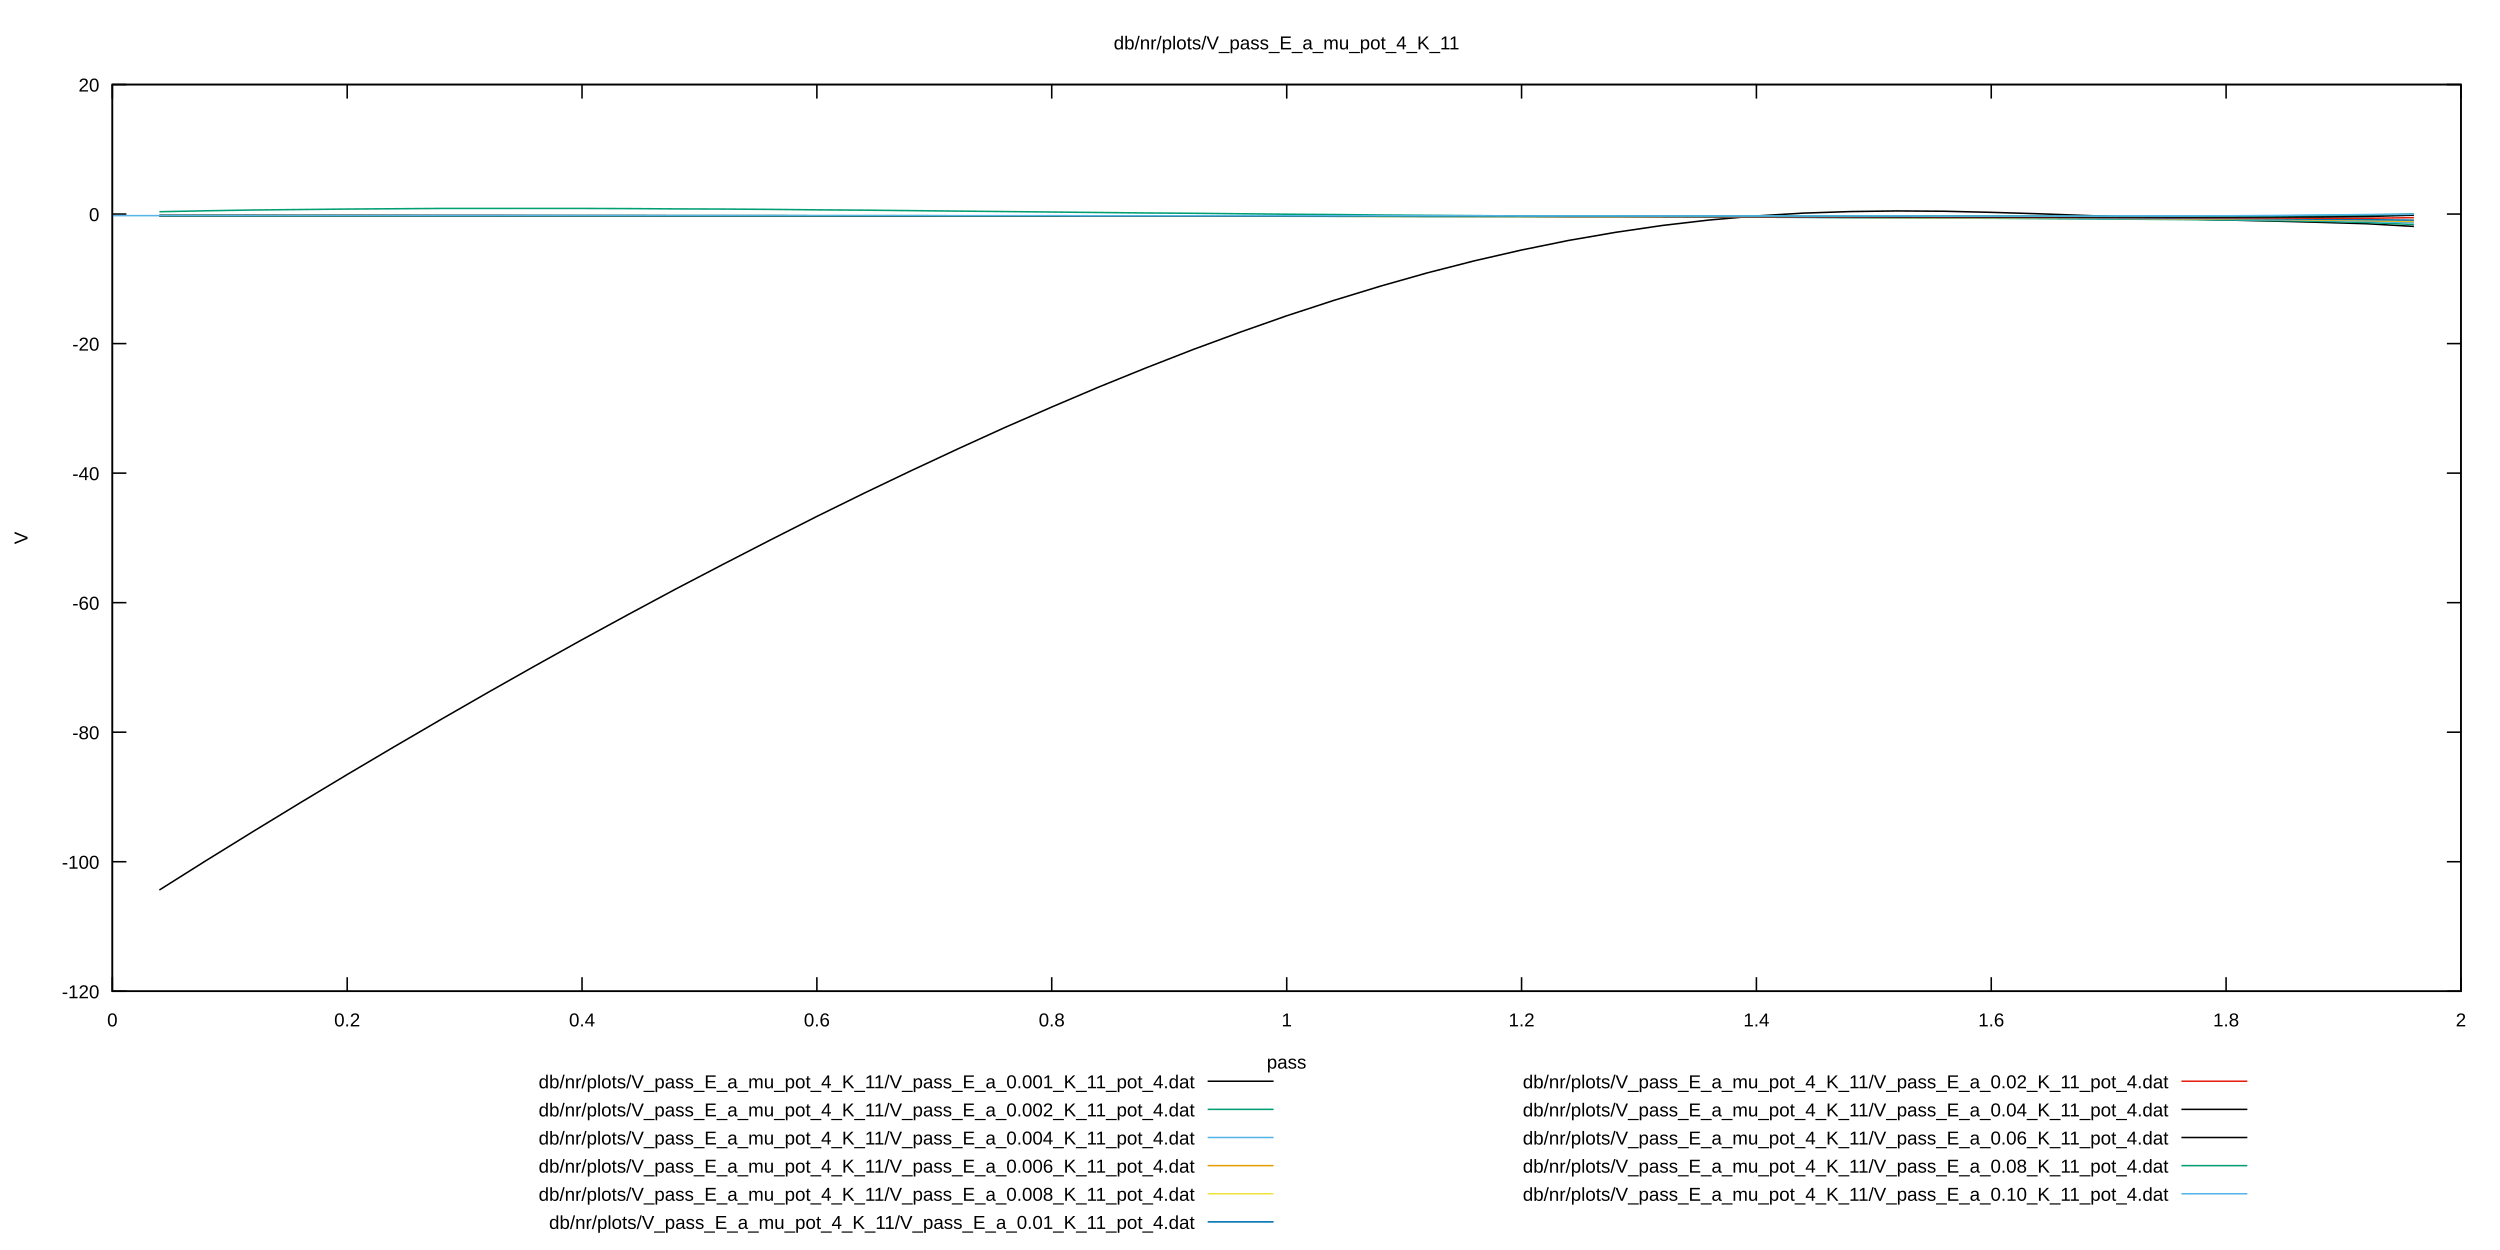
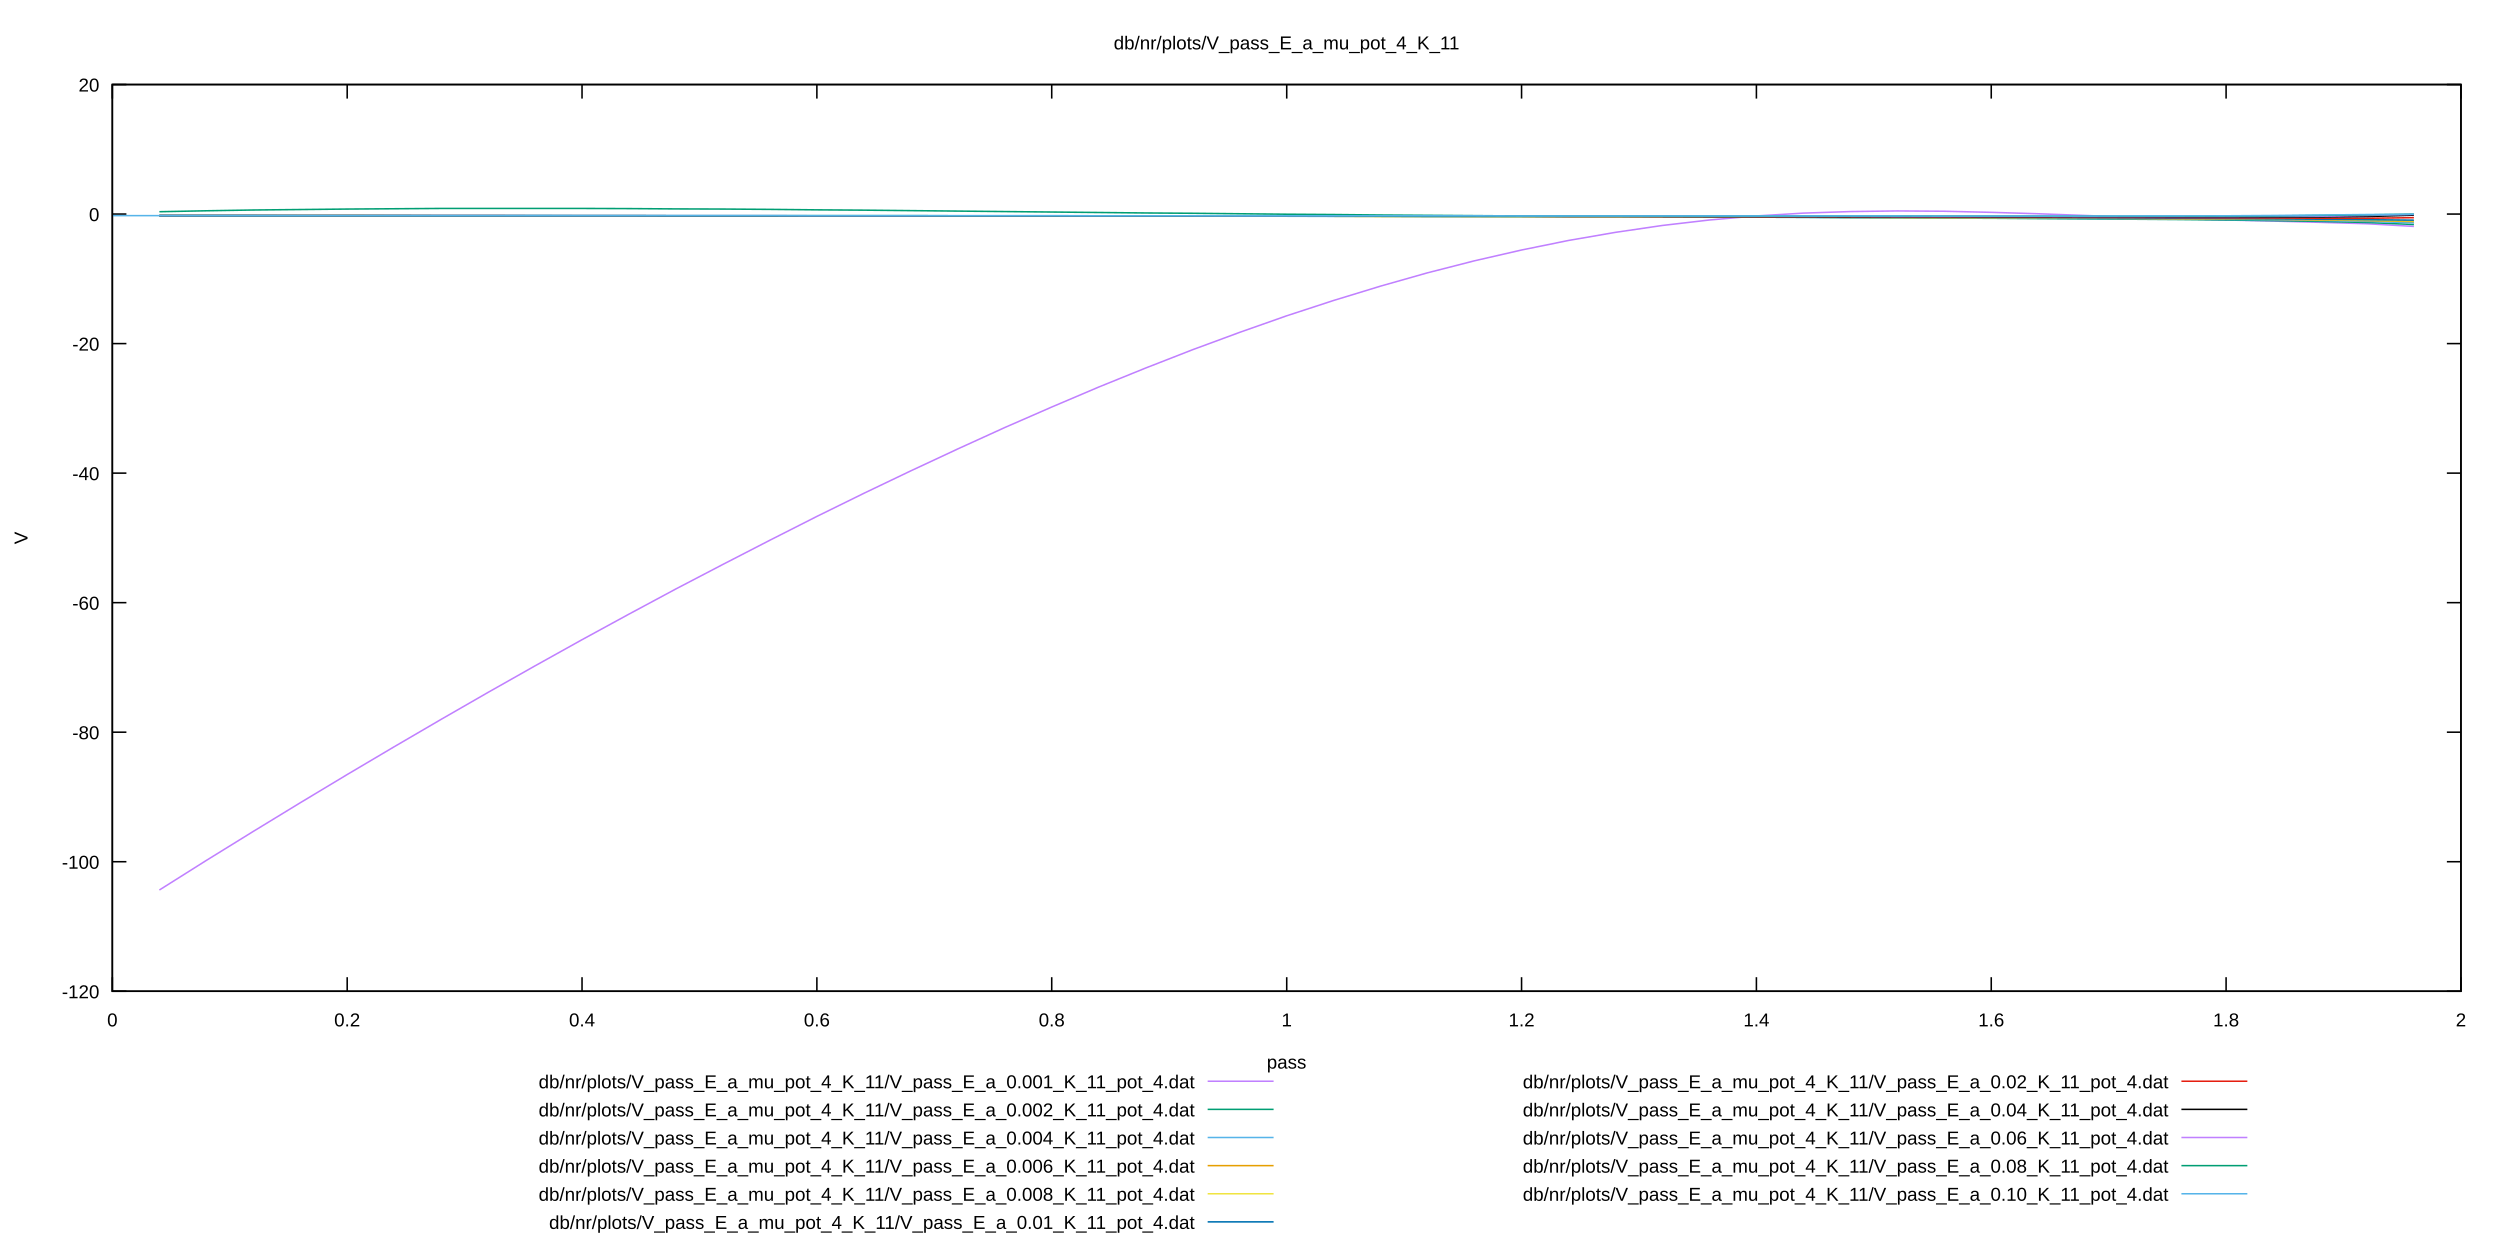
<svg xmlns="http://www.w3.org/2000/svg" xmlns:xlink="http://www.w3.org/1999/xlink" width="1600" height="800" viewBox="0 0 1600 800">
  <g id="gnuplot_canvas">
    <rect x="0" y="0" width="1600" height="800" fill="none" />
    <defs>
      <circle id="gpDot" r="0.5" stroke-width="0.5" />
      <path id="gpPt0" stroke-width="0.222" stroke="currentColor" d="M-1,0 h2 M0,-1 v2" />
      <path id="gpPt1" stroke-width="0.222" stroke="currentColor" d="M-1,-1 L1,1 M1,-1 L-1,1" />
      <path id="gpPt2" stroke-width="0.222" stroke="currentColor" d="M-1,0 L1,0 M0,-1 L0,1 M-1,-1 L1,1 M-1,1 L1,-1" />
      <rect id="gpPt3" stroke-width="0.222" stroke="currentColor" x="-1" y="-1" width="2" height="2" />
      <rect id="gpPt4" stroke-width="0.222" stroke="currentColor" fill="currentColor" x="-1" y="-1" width="2" height="2" />
      <circle id="gpPt5" stroke-width="0.222" stroke="currentColor" cx="0" cy="0" r="1" />
      <use xlink:href="#gpPt5" id="gpPt6" fill="currentColor" stroke="none" />
      <path id="gpPt7" stroke-width="0.222" stroke="currentColor" d="M0,-1.33 L-1.33,0.67 L1.33,0.67 z" />
      <use xlink:href="#gpPt7" id="gpPt8" fill="currentColor" stroke="none" />
      <use xlink:href="#gpPt7" id="gpPt9" stroke="currentColor" transform="rotate(180)" />
      <use xlink:href="#gpPt9" id="gpPt10" fill="currentColor" stroke="none" />
      <use xlink:href="#gpPt3" id="gpPt11" stroke="currentColor" transform="rotate(45)" />
      <use xlink:href="#gpPt11" id="gpPt12" fill="currentColor" stroke="none" />
      <path id="gpPt13" stroke-width="0.222" stroke="currentColor" d="M0,1.330 L1.265,0.411 L0.782,-1.067 L-0.782,-1.076 L-1.265,0.411 z" />
      <use xlink:href="#gpPt13" id="gpPt14" fill="currentColor" stroke="none" />
      <filter id="textbox" filterUnits="objectBoundingBox" x="0" y="0" height="1" width="1">
        <feFlood flood-color="white" flood-opacity="1" result="bgnd" />
        <feComposite in="SourceGraphic" in2="bgnd" operator="atop" />
      </filter>
      <filter id="greybox" filterUnits="objectBoundingBox" x="0" y="0" height="1" width="1">
        <feFlood flood-color="lightgrey" flood-opacity="1" result="grey" />
        <feComposite in="SourceGraphic" in2="grey" operator="atop" />
      </filter>
    </defs>
    <g fill="none" color="white" stroke="currentColor" stroke-width="1.00" stroke-linecap="butt" stroke-linejoin="miter">
</g>
    <g fill="none" color="black" stroke="currentColor" stroke-width="1.00" stroke-linecap="butt" stroke-linejoin="miter">
      <path stroke="black" d="M71.9,634.4 L80.9,634.4 M1575.0,634.4 L1566.0,634.4  " />
      <g transform="translate(63.6,638.9)" stroke="none" fill="black" font-family="Arial" font-size="12.00" text-anchor="end">
        <text>
          <tspan font-family="Arial">-120</tspan>
        </text>
      </g>
    </g>
    <g fill="none" color="black" stroke="currentColor" stroke-width="1.00" stroke-linecap="butt" stroke-linejoin="miter">
      <path stroke="black" d="M71.9,551.5 L80.9,551.5 M1575.0,551.5 L1566.0,551.5  " />
      <g transform="translate(63.6,556.0)" stroke="none" fill="black" font-family="Arial" font-size="12.00" text-anchor="end">
        <text>
          <tspan font-family="Arial">-100</tspan>
        </text>
      </g>
    </g>
    <g fill="none" color="black" stroke="currentColor" stroke-width="1.00" stroke-linecap="butt" stroke-linejoin="miter">
      <path stroke="black" d="M71.9,468.6 L80.9,468.6 M1575.0,468.6 L1566.0,468.6  " />
      <g transform="translate(63.6,473.1)" stroke="none" fill="black" font-family="Arial" font-size="12.00" text-anchor="end">
        <text>
          <tspan font-family="Arial">-80</tspan>
        </text>
      </g>
    </g>
    <g fill="none" color="black" stroke="currentColor" stroke-width="1.00" stroke-linecap="butt" stroke-linejoin="miter">
      <path stroke="black" d="M71.9,385.7 L80.9,385.7 M1575.0,385.7 L1566.0,385.7  " />
      <g transform="translate(63.6,390.2)" stroke="none" fill="black" font-family="Arial" font-size="12.00" text-anchor="end">
        <text>
          <tspan font-family="Arial">-60</tspan>
        </text>
      </g>
    </g>
    <g fill="none" color="black" stroke="currentColor" stroke-width="1.00" stroke-linecap="butt" stroke-linejoin="miter">
      <path stroke="black" d="M71.9,302.8 L80.9,302.8 M1575.0,302.8 L1566.0,302.8  " />
      <g transform="translate(63.6,307.3)" stroke="none" fill="black" font-family="Arial" font-size="12.00" text-anchor="end">
        <text>
          <tspan font-family="Arial">-40</tspan>
        </text>
      </g>
    </g>
    <g fill="none" color="black" stroke="currentColor" stroke-width="1.00" stroke-linecap="butt" stroke-linejoin="miter">
      <path stroke="black" d="M71.9,219.9 L80.9,219.9 M1575.0,219.9 L1566.0,219.9  " />
      <g transform="translate(63.6,224.4)" stroke="none" fill="black" font-family="Arial" font-size="12.00" text-anchor="end">
        <text>
          <tspan font-family="Arial">-20</tspan>
        </text>
      </g>
    </g>
    <g fill="none" color="black" stroke="currentColor" stroke-width="1.00" stroke-linecap="butt" stroke-linejoin="miter">
      <path stroke="black" d="M71.9,137.0 L80.9,137.0 M1575.0,137.0 L1566.0,137.0  " />
      <g transform="translate(63.6,141.5)" stroke="none" fill="black" font-family="Arial" font-size="12.00" text-anchor="end">
        <text>
          <tspan font-family="Arial"> 0</tspan>
        </text>
      </g>
    </g>
    <g fill="none" color="black" stroke="currentColor" stroke-width="1.00" stroke-linecap="butt" stroke-linejoin="miter">
      <path stroke="black" d="M71.9,54.1 L80.9,54.1 M1575.0,54.1 L1566.0,54.1  " />
      <g transform="translate(63.6,58.6)" stroke="none" fill="black" font-family="Arial" font-size="12.00" text-anchor="end">
        <text>
          <tspan font-family="Arial"> 20</tspan>
        </text>
      </g>
    </g>
    <g fill="none" color="black" stroke="currentColor" stroke-width="1.00" stroke-linecap="butt" stroke-linejoin="miter">
      <path stroke="black" d="M71.9,634.4 L71.9,625.4 M71.9,54.1 L71.9,63.1  " />
      <g transform="translate(71.9,656.9)" stroke="none" fill="black" font-family="Arial" font-size="12.00" text-anchor="middle">
        <text>
          <tspan font-family="Arial"> 0</tspan>
        </text>
      </g>
    </g>
    <g fill="none" color="black" stroke="currentColor" stroke-width="1.00" stroke-linecap="butt" stroke-linejoin="miter">
      <path stroke="black" d="M222.2,634.4 L222.2,625.4 M222.2,54.1 L222.2,63.1  " />
      <g transform="translate(222.2,656.9)" stroke="none" fill="black" font-family="Arial" font-size="12.00" text-anchor="middle">
        <text>
          <tspan font-family="Arial"> 0.2</tspan>
        </text>
      </g>
    </g>
    <g fill="none" color="black" stroke="currentColor" stroke-width="1.00" stroke-linecap="butt" stroke-linejoin="miter">
      <path stroke="black" d="M372.5,634.4 L372.5,625.4 M372.5,54.1 L372.5,63.1  " />
      <g transform="translate(372.5,656.9)" stroke="none" fill="black" font-family="Arial" font-size="12.00" text-anchor="middle">
        <text>
          <tspan font-family="Arial"> 0.4</tspan>
        </text>
      </g>
    </g>
    <g fill="none" color="black" stroke="currentColor" stroke-width="1.00" stroke-linecap="butt" stroke-linejoin="miter">
      <path stroke="black" d="M522.8,634.4 L522.8,625.4 M522.8,54.1 L522.8,63.1  " />
      <g transform="translate(522.8,656.9)" stroke="none" fill="black" font-family="Arial" font-size="12.00" text-anchor="middle">
        <text>
          <tspan font-family="Arial"> 0.6</tspan>
        </text>
      </g>
    </g>
    <g fill="none" color="black" stroke="currentColor" stroke-width="1.00" stroke-linecap="butt" stroke-linejoin="miter">
      <path stroke="black" d="M673.1,634.4 L673.1,625.4 M673.1,54.1 L673.1,63.1  " />
      <g transform="translate(673.1,656.9)" stroke="none" fill="black" font-family="Arial" font-size="12.00" text-anchor="middle">
        <text>
          <tspan font-family="Arial"> 0.8</tspan>
        </text>
      </g>
    </g>
    <g fill="none" color="black" stroke="currentColor" stroke-width="1.00" stroke-linecap="butt" stroke-linejoin="miter">
      <path stroke="black" d="M823.5,634.4 L823.5,625.4 M823.5,54.1 L823.5,63.1  " />
      <g transform="translate(823.5,656.9)" stroke="none" fill="black" font-family="Arial" font-size="12.00" text-anchor="middle">
        <text>
          <tspan font-family="Arial"> 1</tspan>
        </text>
      </g>
    </g>
    <g fill="none" color="black" stroke="currentColor" stroke-width="1.00" stroke-linecap="butt" stroke-linejoin="miter">
      <path stroke="black" d="M973.8,634.4 L973.8,625.4 M973.8,54.1 L973.8,63.1  " />
      <g transform="translate(973.8,656.9)" stroke="none" fill="black" font-family="Arial" font-size="12.00" text-anchor="middle">
        <text>
          <tspan font-family="Arial"> 1.2</tspan>
        </text>
      </g>
    </g>
    <g fill="none" color="black" stroke="currentColor" stroke-width="1.00" stroke-linecap="butt" stroke-linejoin="miter">
      <path stroke="black" d="M1124.1,634.4 L1124.1,625.4 M1124.1,54.1 L1124.1,63.1  " />
      <g transform="translate(1124.1,656.9)" stroke="none" fill="black" font-family="Arial" font-size="12.00" text-anchor="middle">
        <text>
          <tspan font-family="Arial"> 1.4</tspan>
        </text>
      </g>
    </g>
    <g fill="none" color="black" stroke="currentColor" stroke-width="1.00" stroke-linecap="butt" stroke-linejoin="miter">
      <path stroke="black" d="M1274.4,634.4 L1274.4,625.4 M1274.4,54.1 L1274.4,63.1  " />
      <g transform="translate(1274.4,656.9)" stroke="none" fill="black" font-family="Arial" font-size="12.00" text-anchor="middle">
        <text>
          <tspan font-family="Arial"> 1.6</tspan>
        </text>
      </g>
    </g>
    <g fill="none" color="black" stroke="currentColor" stroke-width="1.00" stroke-linecap="butt" stroke-linejoin="miter">
      <path stroke="black" d="M1424.7,634.4 L1424.7,625.4 M1424.7,54.1 L1424.7,63.1  " />
      <g transform="translate(1424.7,656.9)" stroke="none" fill="black" font-family="Arial" font-size="12.00" text-anchor="middle">
        <text>
          <tspan font-family="Arial"> 1.8</tspan>
        </text>
      </g>
    </g>
    <g fill="none" color="black" stroke="currentColor" stroke-width="1.00" stroke-linecap="butt" stroke-linejoin="miter">
      <path stroke="black" d="M1575.0,634.4 L1575.0,625.4 M1575.0,54.1 L1575.0,63.1  " />
      <g transform="translate(1575.0,656.9)" stroke="none" fill="black" font-family="Arial" font-size="12.00" text-anchor="middle">
        <text>
          <tspan font-family="Arial"> 2</tspan>
        </text>
      </g>
    </g>
    <g fill="none" color="black" stroke="currentColor" stroke-width="1.00" stroke-linecap="butt" stroke-linejoin="miter">
</g>
    <g fill="none" color="black" stroke="currentColor" stroke-width="1.00" stroke-linecap="butt" stroke-linejoin="miter">
      <path stroke="black" d="M71.9,54.1 L71.9,634.4 L1575.0,634.4 L1575.0,54.1 L71.9,54.1 Z  " />
    </g>
    <g fill="none" color="black" stroke="currentColor" stroke-width="1.00" stroke-linecap="butt" stroke-linejoin="miter">
      <g transform="translate(17.6,344.3) rotate(270)" stroke="none" fill="black" font-family="Arial" font-size="12.00" text-anchor="middle">
        <text>
          <tspan font-family="Arial">V</tspan>
        </text>
      </g>
    </g>
    <g fill="none" color="black" stroke="currentColor" stroke-width="1.00" stroke-linecap="butt" stroke-linejoin="miter">
      <g transform="translate(823.4,683.9)" stroke="none" fill="black" font-family="Arial" font-size="12.00" text-anchor="middle">
        <text>
          <tspan font-family="Arial">pass</tspan>
        </text>
      </g>
    </g>
    <g fill="none" color="black" stroke="currentColor" stroke-width="1.00" stroke-linecap="butt" stroke-linejoin="miter">
      <g transform="translate(823.4,31.6)" stroke="none" fill="black" font-family="Arial" font-size="12.00" text-anchor="middle">
        <text>db/nr/plots/V_pass_E_a_mu_pot_4_K_11</text>
      </g>
    </g>
    <g id="gnuplot_plot_1">
      <g fill="none" color="black" stroke="currentColor" stroke-width="1.00" stroke-linecap="butt" stroke-linejoin="miter">
        <g transform="translate(764.6,696.5)" stroke="none" fill="black" font-family="Arial" font-size="12.00" text-anchor="end">
          <text>db/nr/plots/V_pass_E_a_mu_pot_4_K_11/V_pass_E_a_0.001_K_11_pot_4.dat</text>
        </g>
      </g>
      <g fill="none" color="black" stroke="currentColor" stroke-width="1.00" stroke-linecap="butt" stroke-linejoin="miter">
-         <path stroke="rgb(  0,   0,   0)" d="M772.9,692.0 L815.1,692.0 M102.0,569.6 L132.0,550.7 L162.1,532.1 L192.1,513.8 L222.2,495.7 L252.3,477.9   L282.3,460.4 L312.4,443.1 L342.5,426.1 L372.5,409.4 L402.6,393.0 L432.6,376.9 L462.7,361.2 L492.8,345.7   L522.8,330.5 L552.9,315.7 L583.0,301.3 L613.0,287.3 L643.1,273.6 L673.1,260.5 L703.2,247.7 L733.3,235.5   L763.3,223.8 L793.4,212.7 L823.5,202.1 L853.5,192.3 L883.6,183.1 L913.6,174.6 L943.7,166.9 L973.8,160.0   L1003.8,153.9 L1033.9,148.7 L1063.9,144.3 L1094.0,140.8 L1124.1,138.2 L1154.1,136.4 L1184.2,135.4 L1214.3,135.0   L1244.3,135.2 L1274.4,135.9 L1304.4,136.8 L1334.5,137.9 L1364.6,139.0 L1394.6,140.0 L1424.7,140.8 L1454.8,141.5   L1484.8,142.3 L1514.9,143.2 L1544.9,144.9  " />
+         <path stroke="rgb(192, 128, 255)" d="M772.9,692.0 L815.1,692.0 M102.0,569.6 L132.0,550.7 L162.1,532.1 L192.1,513.8 L222.2,495.7 L252.3,477.9   L282.3,460.4 L312.4,443.1 L342.5,426.1 L372.5,409.4 L402.6,393.0 L432.6,376.9 L462.7,361.2 L492.8,345.7   L522.8,330.5 L552.9,315.7 L583.0,301.3 L613.0,287.3 L643.1,273.6 L673.1,260.5 L703.2,247.7 L733.3,235.5   L763.3,223.8 L793.4,212.7 L823.5,202.1 L853.5,192.3 L883.6,183.1 L913.6,174.6 L943.7,166.9 L973.8,160.0   L1003.8,153.9 L1033.9,148.7 L1063.9,144.3 L1094.0,140.8 L1124.1,138.2 L1154.1,136.4 L1184.2,135.4 L1214.3,135.0   L1244.3,135.2 L1274.4,135.9 L1304.4,136.8 L1334.5,137.9 L1364.6,139.0 L1394.6,140.0 L1424.7,140.8 L1454.8,141.5   L1484.8,142.3 L1514.9,143.2 L1544.9,144.9  " />
      </g>
    </g>
    <g id="gnuplot_plot_2">
      <g fill="none" color="black" stroke="currentColor" stroke-width="1.00" stroke-linecap="butt" stroke-linejoin="miter">
        <g transform="translate(764.6,714.5)" stroke="none" fill="black" font-family="Arial" font-size="12.00" text-anchor="end">
          <text>db/nr/plots/V_pass_E_a_mu_pot_4_K_11/V_pass_E_a_0.002_K_11_pot_4.dat</text>
        </g>
      </g>
      <g fill="none" color="black" stroke="currentColor" stroke-width="1.00" stroke-linecap="butt" stroke-linejoin="miter">
        <path stroke="rgb(  0, 158, 115)" d="M772.9,710.0 L815.1,710.0 M102.0,135.5 L132.0,134.9 L162.1,134.4 L192.1,134.1 L222.2,133.8 L252.3,133.6   L282.3,133.4 L312.4,133.4 L342.5,133.4 L372.5,133.4 L402.6,133.5 L432.6,133.7 L462.7,133.8 L492.8,134.0   L522.8,134.3 L552.9,134.5 L583.0,134.8 L613.0,135.1 L643.1,135.4 L673.1,135.7 L703.2,136.0 L733.3,136.3   L763.3,136.5 L793.4,136.8 L823.5,137.1 L853.5,137.3 L883.6,137.6 L913.6,137.8 L943.7,138.0 L973.8,138.2   L1003.8,138.4 L1033.9,138.5 L1063.9,138.7 L1094.0,138.8 L1124.1,139.0 L1154.1,139.1 L1184.2,139.3 L1214.3,139.4   L1244.3,139.6 L1274.4,139.7 L1304.4,139.9 L1334.5,140.1 L1364.6,140.3 L1394.6,140.5 L1424.7,140.8 L1454.8,141.2   L1484.8,141.7 L1514.9,142.4 L1544.9,143.7  " />
      </g>
    </g>
    <g id="gnuplot_plot_3">
      <g fill="none" color="black" stroke="currentColor" stroke-width="1.00" stroke-linecap="butt" stroke-linejoin="miter">
        <g transform="translate(764.6,732.5)" stroke="none" fill="black" font-family="Arial" font-size="12.00" text-anchor="end">
          <text>db/nr/plots/V_pass_E_a_mu_pot_4_K_11/V_pass_E_a_0.004_K_11_pot_4.dat</text>
        </g>
      </g>
      <g fill="none" color="black" stroke="currentColor" stroke-width="1.00" stroke-linecap="butt" stroke-linejoin="miter">
        <path stroke="rgb( 86, 180, 233)" d="M772.9,728.0 L815.1,728.0 M102.0,137.9 L132.0,137.9 L162.1,137.9 L192.1,138.0 L222.2,138.0 L252.3,138.0   L282.3,138.0 L312.4,138.0 L342.5,138.0 L372.5,138.1 L402.6,138.1 L432.6,138.1 L462.7,138.1 L492.8,138.1   L522.8,138.2 L552.9,138.2 L583.0,138.2 L613.0,138.2 L643.1,138.3 L673.1,138.3 L703.2,138.3 L733.3,138.3   L763.3,138.4 L793.4,138.4 L823.5,138.4 L853.5,138.5 L883.6,138.5 L913.6,138.6 L943.7,138.6 L973.8,138.7   L1003.8,138.7 L1033.9,138.8 L1063.9,138.9 L1094.0,138.9 L1124.1,139.0 L1154.1,139.1 L1184.2,139.2 L1214.3,139.3   L1244.3,139.4 L1274.4,139.5 L1304.4,139.6 L1334.5,139.8 L1364.6,140.0 L1394.6,140.2 L1424.7,140.4 L1454.8,140.7   L1484.8,141.1 L1514.9,141.7 L1544.9,142.6  " />
      </g>
    </g>
    <g id="gnuplot_plot_4">
      <g fill="none" color="black" stroke="currentColor" stroke-width="1.00" stroke-linecap="butt" stroke-linejoin="miter">
        <g transform="translate(764.6,750.5)" stroke="none" fill="black" font-family="Arial" font-size="12.00" text-anchor="end">
          <text>db/nr/plots/V_pass_E_a_mu_pot_4_K_11/V_pass_E_a_0.006_K_11_pot_4.dat</text>
        </g>
      </g>
      <g fill="none" color="black" stroke="currentColor" stroke-width="1.00" stroke-linecap="butt" stroke-linejoin="miter">
        <path stroke="rgb(230, 159,   0)" d="M772.9,746.0 L815.1,746.0 M102.0,138.0 L132.0,138.0 L162.1,138.0 L192.1,138.0 L222.2,138.0 L252.3,138.1   L282.3,138.1 L312.4,138.1 L342.5,138.1 L372.5,138.1 L402.6,138.1 L432.6,138.1 L462.7,138.1 L492.8,138.1   L522.8,138.2 L552.9,138.2 L583.0,138.2 L613.0,138.2 L643.1,138.2 L673.1,138.3 L703.2,138.3 L733.3,138.3   L763.3,138.3 L793.4,138.4 L823.5,138.4 L853.5,138.4 L883.6,138.5 L913.6,138.5 L943.7,138.6 L973.8,138.6   L1003.8,138.7 L1033.9,138.7 L1063.9,138.8 L1094.0,138.8 L1124.1,138.9 L1154.1,139.0 L1184.2,139.1 L1214.3,139.2   L1244.3,139.3 L1274.4,139.4 L1304.4,139.5 L1334.5,139.6 L1364.6,139.8 L1394.6,140.0 L1424.7,140.2 L1454.8,140.4   L1484.8,140.8 L1514.9,141.2 L1544.9,141.8  " />
      </g>
    </g>
    <g id="gnuplot_plot_5">
      <g fill="none" color="black" stroke="currentColor" stroke-width="1.00" stroke-linecap="butt" stroke-linejoin="miter">
        <g transform="translate(764.6,768.5)" stroke="none" fill="black" font-family="Arial" font-size="12.00" text-anchor="end">
          <text>db/nr/plots/V_pass_E_a_mu_pot_4_K_11/V_pass_E_a_0.008_K_11_pot_4.dat</text>
        </g>
      </g>
      <g fill="none" color="black" stroke="currentColor" stroke-width="1.00" stroke-linecap="butt" stroke-linejoin="miter">
        <path stroke="rgb(240, 228,  66)" d="M772.9,764.0 L815.1,764.0 M102.0,138.0 L132.0,138.0 L162.1,138.0 L192.1,138.0 L222.2,138.0 L252.3,138.0   L282.3,138.1 L312.4,138.1 L342.5,138.1 L372.5,138.1 L402.6,138.1 L432.6,138.1 L462.7,138.1 L492.8,138.1   L522.8,138.1 L552.9,138.2 L583.0,138.2 L613.0,138.2 L643.1,138.2 L673.1,138.2 L703.2,138.3 L733.3,138.3   L763.3,138.3 L793.4,138.4 L823.5,138.4 L853.5,138.4 L883.6,138.5 L913.6,138.5 L943.7,138.5 L973.8,138.6   L1003.8,138.6 L1033.9,138.7 L1063.9,138.7 L1094.0,138.8 L1124.1,138.9 L1154.1,138.9 L1184.2,139.0 L1214.3,139.1   L1244.3,139.2 L1274.4,139.3 L1304.4,139.4 L1334.5,139.5 L1364.6,139.6 L1394.6,139.8 L1424.7,140.0 L1454.8,140.2   L1484.8,140.5 L1514.9,140.9 L1544.9,141.3  " />
      </g>
    </g>
    <g id="gnuplot_plot_6">
      <g fill="none" color="black" stroke="currentColor" stroke-width="1.00" stroke-linecap="butt" stroke-linejoin="miter">
        <g transform="translate(764.6,786.5)" stroke="none" fill="black" font-family="Arial" font-size="12.00" text-anchor="end">
          <text>db/nr/plots/V_pass_E_a_mu_pot_4_K_11/V_pass_E_a_0.01_K_11_pot_4.dat</text>
        </g>
      </g>
      <g fill="none" color="black" stroke="currentColor" stroke-width="1.00" stroke-linecap="butt" stroke-linejoin="miter">
        <path stroke="rgb(  0, 114, 178)" d="M772.9,782.0 L815.1,782.0 M102.0,138.0 L132.0,138.0 L162.1,138.0 L192.1,138.0 L222.2,138.0 L252.3,138.0   L282.3,138.1 L312.4,138.1 L342.5,138.1 L372.5,138.1 L402.6,138.1 L432.6,138.1 L462.7,138.1 L492.8,138.1   L522.8,138.1 L552.9,138.2 L583.0,138.2 L613.0,138.2 L643.1,138.2 L673.1,138.2 L703.2,138.3 L733.3,138.3   L763.3,138.3 L793.4,138.3 L823.5,138.4 L853.5,138.4 L883.6,138.4 L913.6,138.5 L943.7,138.5 L973.8,138.5   L1003.8,138.6 L1033.9,138.6 L1063.9,138.7 L1094.0,138.7 L1124.1,138.8 L1154.1,138.9 L1184.2,138.9 L1214.3,139.0   L1244.3,139.1 L1274.4,139.2 L1304.4,139.3 L1334.5,139.4 L1364.6,139.5 L1394.6,139.7 L1424.7,139.9 L1454.8,140.1   L1484.8,140.3 L1514.9,140.6 L1544.9,140.9  " />
      </g>
    </g>
    <g id="gnuplot_plot_7">
      <g fill="none" color="black" stroke="currentColor" stroke-width="1.00" stroke-linecap="butt" stroke-linejoin="miter">
        <g transform="translate(1387.8,696.5)" stroke="none" fill="black" font-family="Arial" font-size="12.00" text-anchor="end">
          <text>db/nr/plots/V_pass_E_a_mu_pot_4_K_11/V_pass_E_a_0.02_K_11_pot_4.dat</text>
        </g>
      </g>
      <g fill="none" color="black" stroke="currentColor" stroke-width="1.00" stroke-linecap="butt" stroke-linejoin="miter">
        <path stroke="rgb(229,  30,  16)" d="M1396.1,692.0 L1438.3,692.0 M102.0,138.0 L132.0,138.0 L162.1,138.0 L192.1,138.0 L222.2,138.0 L252.3,138.0   L282.3,138.0 L312.4,138.0 L342.5,138.1 L372.5,138.1 L402.6,138.1 L432.6,138.1 L462.7,138.1 L492.8,138.1   L522.8,138.1 L552.9,138.1 L583.0,138.1 L613.0,138.2 L643.1,138.2 L673.1,138.2 L703.2,138.2 L733.3,138.2   L763.3,138.3 L793.4,138.3 L823.5,138.3 L853.5,138.3 L883.6,138.4 L913.6,138.4 L943.7,138.4 L973.8,138.4   L1003.8,138.5 L1033.9,138.5 L1063.9,138.6 L1094.0,138.6 L1124.1,138.7 L1154.1,138.7 L1184.2,138.8 L1214.3,138.8   L1244.3,138.9 L1274.4,138.9 L1304.4,139.0 L1334.5,139.1 L1364.6,139.2 L1394.6,139.3 L1424.7,139.4 L1454.8,139.5   L1484.8,139.7 L1514.9,139.7 L1544.9,139.3  " />
      </g>
    </g>
    <g id="gnuplot_plot_8">
      <g fill="none" color="black" stroke="currentColor" stroke-width="1.00" stroke-linecap="butt" stroke-linejoin="miter">
        <g transform="translate(1387.8,714.5)" stroke="none" fill="black" font-family="Arial" font-size="12.00" text-anchor="end">
          <text>db/nr/plots/V_pass_E_a_mu_pot_4_K_11/V_pass_E_a_0.04_K_11_pot_4.dat</text>
        </g>
      </g>
      <g fill="none" color="black" stroke="currentColor" stroke-width="1.00" stroke-linecap="butt" stroke-linejoin="miter">
        <path stroke="rgb(  0,   0,   0)" d="M1396.1,710.0 L1438.3,710.0 M102.0,138.0 L132.0,138.0 L162.1,138.0 L192.1,138.0 L222.2,138.0 L252.3,138.0   L282.3,138.0 L312.4,138.0 L342.5,138.0 L372.5,138.0 L402.6,138.0 L432.6,138.1 L462.7,138.1 L492.8,138.1   L522.8,138.1 L552.9,138.1 L583.0,138.1 L613.0,138.1 L643.1,138.1 L673.1,138.1 L703.2,138.2 L733.3,138.2   L763.3,138.2 L793.4,138.2 L823.5,138.2 L853.5,138.2 L883.6,138.3 L913.6,138.3 L943.7,138.3 L973.8,138.3   L1003.8,138.4 L1033.9,138.4 L1063.9,138.4 L1094.0,138.5 L1124.1,138.5 L1154.1,138.5 L1184.2,138.6 L1214.3,138.6   L1244.3,138.6 L1274.4,138.7 L1304.4,138.7 L1334.5,138.8 L1364.6,138.8 L1394.6,138.9 L1424.7,138.9 L1454.8,138.9   L1484.8,138.9 L1514.9,138.6 L1544.9,137.7  " />
      </g>
    </g>
    <g id="gnuplot_plot_9">
      <g fill="none" color="black" stroke="currentColor" stroke-width="1.00" stroke-linecap="butt" stroke-linejoin="miter">
        <g transform="translate(1387.8,732.5)" stroke="none" fill="black" font-family="Arial" font-size="12.00" text-anchor="end">
          <text>db/nr/plots/V_pass_E_a_mu_pot_4_K_11/V_pass_E_a_0.06_K_11_pot_4.dat</text>
        </g>
      </g>
      <g fill="none" color="black" stroke="currentColor" stroke-width="1.00" stroke-linecap="butt" stroke-linejoin="miter">
-         <path stroke="rgb(  0,   0,   0)" d="M1396.1,728.0 L1438.3,728.0 M102.0,138.0 L132.0,138.0 L162.1,138.0 L192.1,138.0 L222.2,138.0 L252.3,138.0   L282.3,138.0 L312.4,138.0 L342.5,138.0 L372.5,138.0 L402.6,138.0 L432.6,138.0 L462.7,138.0 L492.8,138.0   L522.8,138.1 L552.9,138.1 L583.0,138.1 L613.0,138.1 L643.1,138.1 L673.1,138.1 L703.2,138.1 L733.3,138.1   L763.3,138.1 L793.4,138.2 L823.5,138.2 L853.5,138.2 L883.6,138.2 L913.6,138.2 L943.7,138.2 L973.8,138.3   L1003.8,138.3 L1033.9,138.3 L1063.9,138.3 L1094.0,138.3 L1124.1,138.4 L1154.1,138.4 L1184.2,138.4 L1214.3,138.5   L1244.3,138.5 L1274.4,138.5 L1304.4,138.5 L1334.5,138.6 L1364.6,138.6 L1394.6,138.6 L1424.7,138.6 L1454.8,138.5   L1484.8,138.4 L1514.9,137.9 L1544.9,137.2  " />
+         <path stroke="rgb(192, 128, 255)" d="M1396.1,728.0 L1438.3,728.0 M102.0,138.0 L132.0,138.0 L162.1,138.0 L192.1,138.0 L222.2,138.0 L252.3,138.0   L282.3,138.0 L312.4,138.0 L342.5,138.0 L372.5,138.0 L402.6,138.0 L432.6,138.0 L462.7,138.0 L492.8,138.0   L522.8,138.1 L552.9,138.1 L583.0,138.1 L613.0,138.1 L643.1,138.1 L673.1,138.1 L703.2,138.1 L733.3,138.1   L763.3,138.1 L793.4,138.2 L823.5,138.2 L853.5,138.2 L883.6,138.2 L913.6,138.2 L943.7,138.2 L973.8,138.3   L1003.8,138.3 L1033.9,138.3 L1063.9,138.3 L1094.0,138.3 L1124.1,138.4 L1154.1,138.4 L1184.2,138.4 L1214.3,138.5   L1244.3,138.5 L1274.4,138.5 L1304.4,138.5 L1334.5,138.6 L1364.6,138.6 L1394.6,138.6 L1424.7,138.6 L1454.8,138.5   L1484.8,138.4 L1514.9,137.9 L1544.9,137.2  " />
      </g>
    </g>
    <g id="gnuplot_plot_10">
      <g fill="none" color="black" stroke="currentColor" stroke-width="1.00" stroke-linecap="butt" stroke-linejoin="miter">
        <g transform="translate(1387.8,750.5)" stroke="none" fill="black" font-family="Arial" font-size="12.00" text-anchor="end">
          <text>db/nr/plots/V_pass_E_a_mu_pot_4_K_11/V_pass_E_a_0.08_K_11_pot_4.dat</text>
        </g>
      </g>
      <g fill="none" color="black" stroke="currentColor" stroke-width="1.00" stroke-linecap="butt" stroke-linejoin="miter">
        <path stroke="rgb(  0, 158, 115)" d="M1396.1,746.0 L1438.3,746.0 M102.0,138.0 L132.0,138.0 L162.1,138.0 L192.1,138.0 L222.2,138.0 L252.3,138.0   L282.3,138.0 L312.4,138.0 L342.5,138.0 L372.5,138.0 L402.6,138.0 L432.6,138.0 L462.7,138.0 L492.8,138.0   L522.8,138.0 L552.9,138.0 L583.0,138.0 L613.0,138.1 L643.1,138.1 L673.1,138.1 L703.2,138.1 L733.3,138.1   L763.3,138.1 L793.4,138.1 L823.5,138.1 L853.5,138.1 L883.6,138.2 L913.6,138.2 L943.7,138.2 L973.8,138.2   L1003.8,138.2 L1033.9,138.2 L1063.9,138.3 L1094.0,138.3 L1124.1,138.3 L1154.1,138.3 L1184.2,138.3 L1214.3,138.3   L1244.3,138.4 L1274.4,138.4 L1304.4,138.4 L1334.5,138.4 L1364.6,138.4 L1394.6,138.4 L1424.7,138.3 L1454.8,138.2   L1484.8,137.9 L1514.9,137.5 L1544.9,137.1  " />
      </g>
    </g>
    <g id="gnuplot_plot_11">
      <g fill="none" color="black" stroke="currentColor" stroke-width="1.00" stroke-linecap="butt" stroke-linejoin="miter">
        <g transform="translate(1387.8,768.5)" stroke="none" fill="black" font-family="Arial" font-size="12.00" text-anchor="end">
          <text>db/nr/plots/V_pass_E_a_mu_pot_4_K_11/V_pass_E_a_0.10_K_11_pot_4.dat</text>
        </g>
      </g>
      <g fill="none" color="black" stroke="currentColor" stroke-width="1.00" stroke-linecap="butt" stroke-linejoin="miter">
        <path stroke="rgb( 86, 180, 233)" d="M1396.1,764.0 L1438.3,764.0 M71.9,138.0 L102.0,138.0 L132.0,138.0 L162.1,138.0 L192.1,138.0 L222.2,138.0   L252.3,138.0 L282.3,138.0 L312.4,138.0 L342.5,138.0 L372.5,138.0 L402.6,138.0 L432.6,138.0 L462.7,138.0   L492.8,138.0 L522.8,138.0 L552.9,138.0 L583.0,138.0 L613.0,138.0 L643.1,138.0 L673.1,138.0 L703.2,138.1   L733.3,138.1 L763.3,138.1 L793.4,138.1 L823.5,138.1 L853.5,138.1 L883.6,138.1 L913.6,138.1 L943.7,138.1   L973.8,138.2 L1003.8,138.2 L1033.9,138.2 L1063.9,138.2 L1094.0,138.2 L1124.1,138.2 L1154.1,138.2 L1184.2,138.2   L1214.3,138.2 L1244.3,138.3 L1274.4,138.3 L1304.4,138.3 L1334.5,138.3 L1364.6,138.2 L1394.6,138.2 L1424.7,138.1   L1454.8,137.9 L1484.8,137.6 L1514.9,137.3 L1544.9,137.1  " />
      </g>
    </g>
    <g fill="none" color="white" stroke="rgb( 86, 180, 233)" stroke-width="2.00" stroke-linecap="butt" stroke-linejoin="miter">
</g>
    <g fill="none" color="black" stroke="currentColor" stroke-width="2.00" stroke-linecap="butt" stroke-linejoin="miter">
</g>
    <g fill="none" color="black" stroke="black" stroke-width="1.00" stroke-linecap="butt" stroke-linejoin="miter">
</g>
    <g fill="none" color="black" stroke="currentColor" stroke-width="1.00" stroke-linecap="butt" stroke-linejoin="miter">
      <path stroke="black" d="M71.9,54.1 L71.9,634.4 L1575.0,634.4 L1575.0,54.1 L71.9,54.1 Z  " />
    </g>
    <g fill="none" color="black" stroke="currentColor" stroke-width="1.00" stroke-linecap="butt" stroke-linejoin="miter">
</g>
  </g>
</svg>
